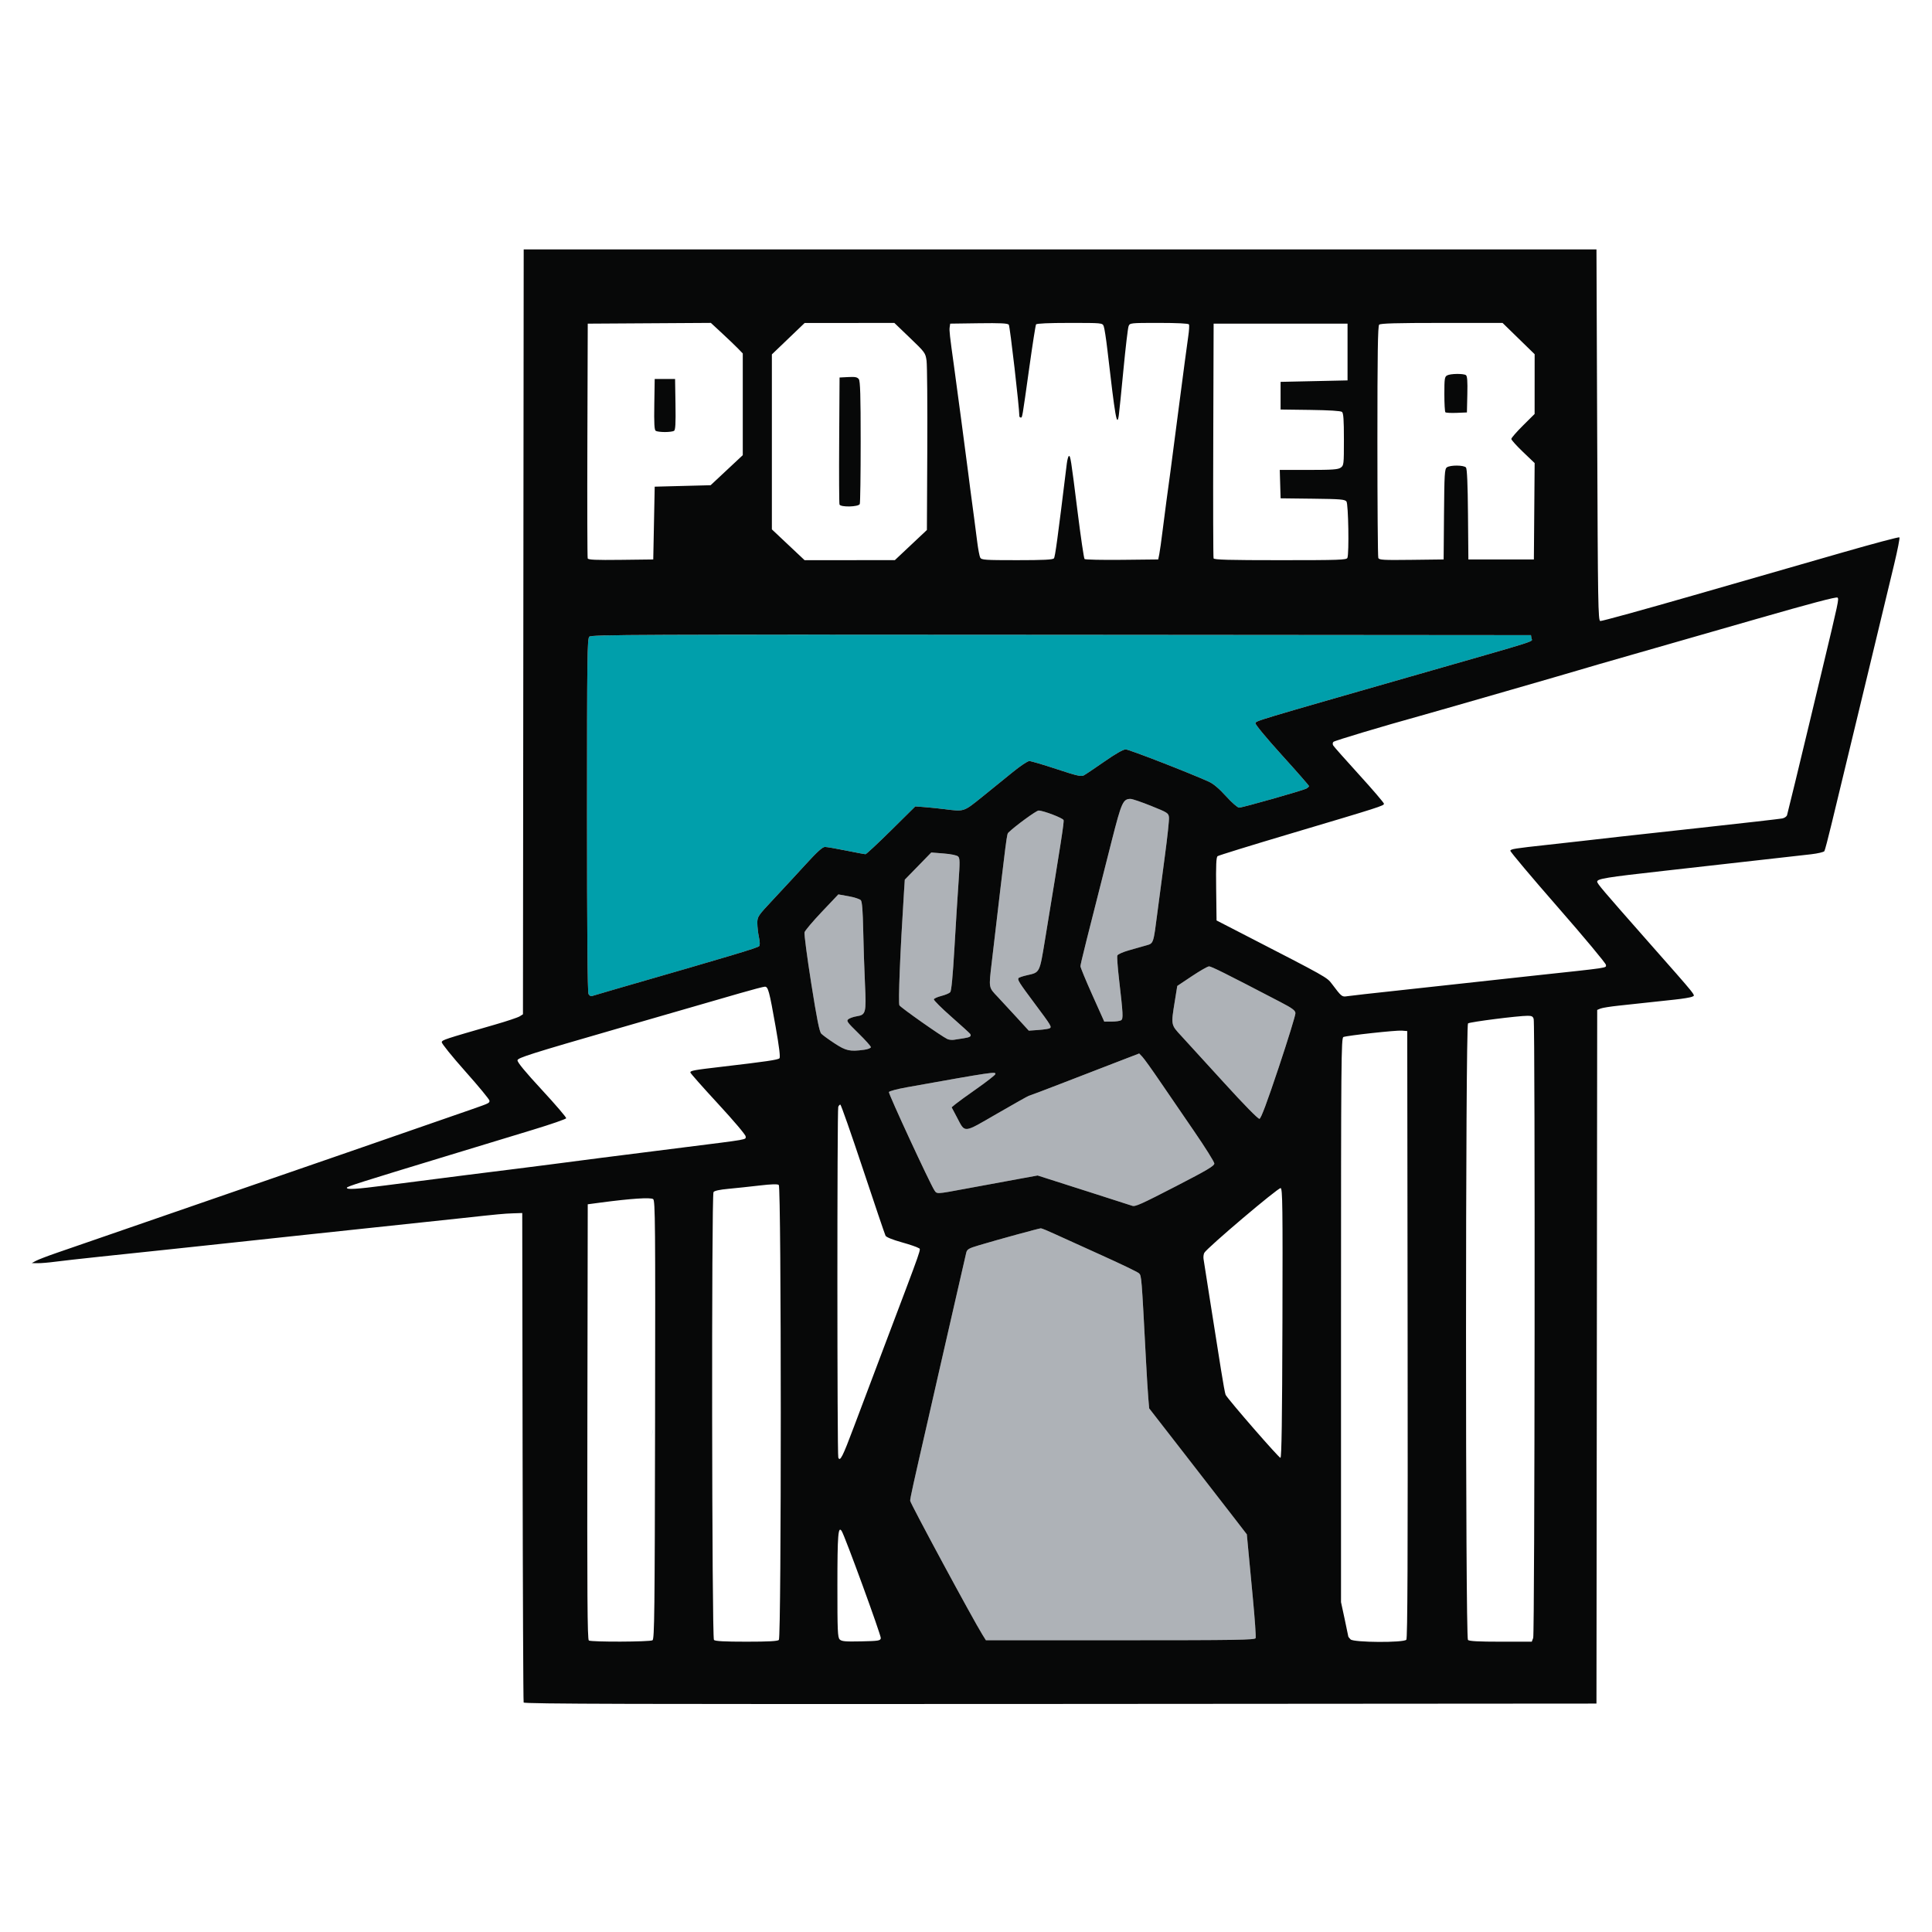
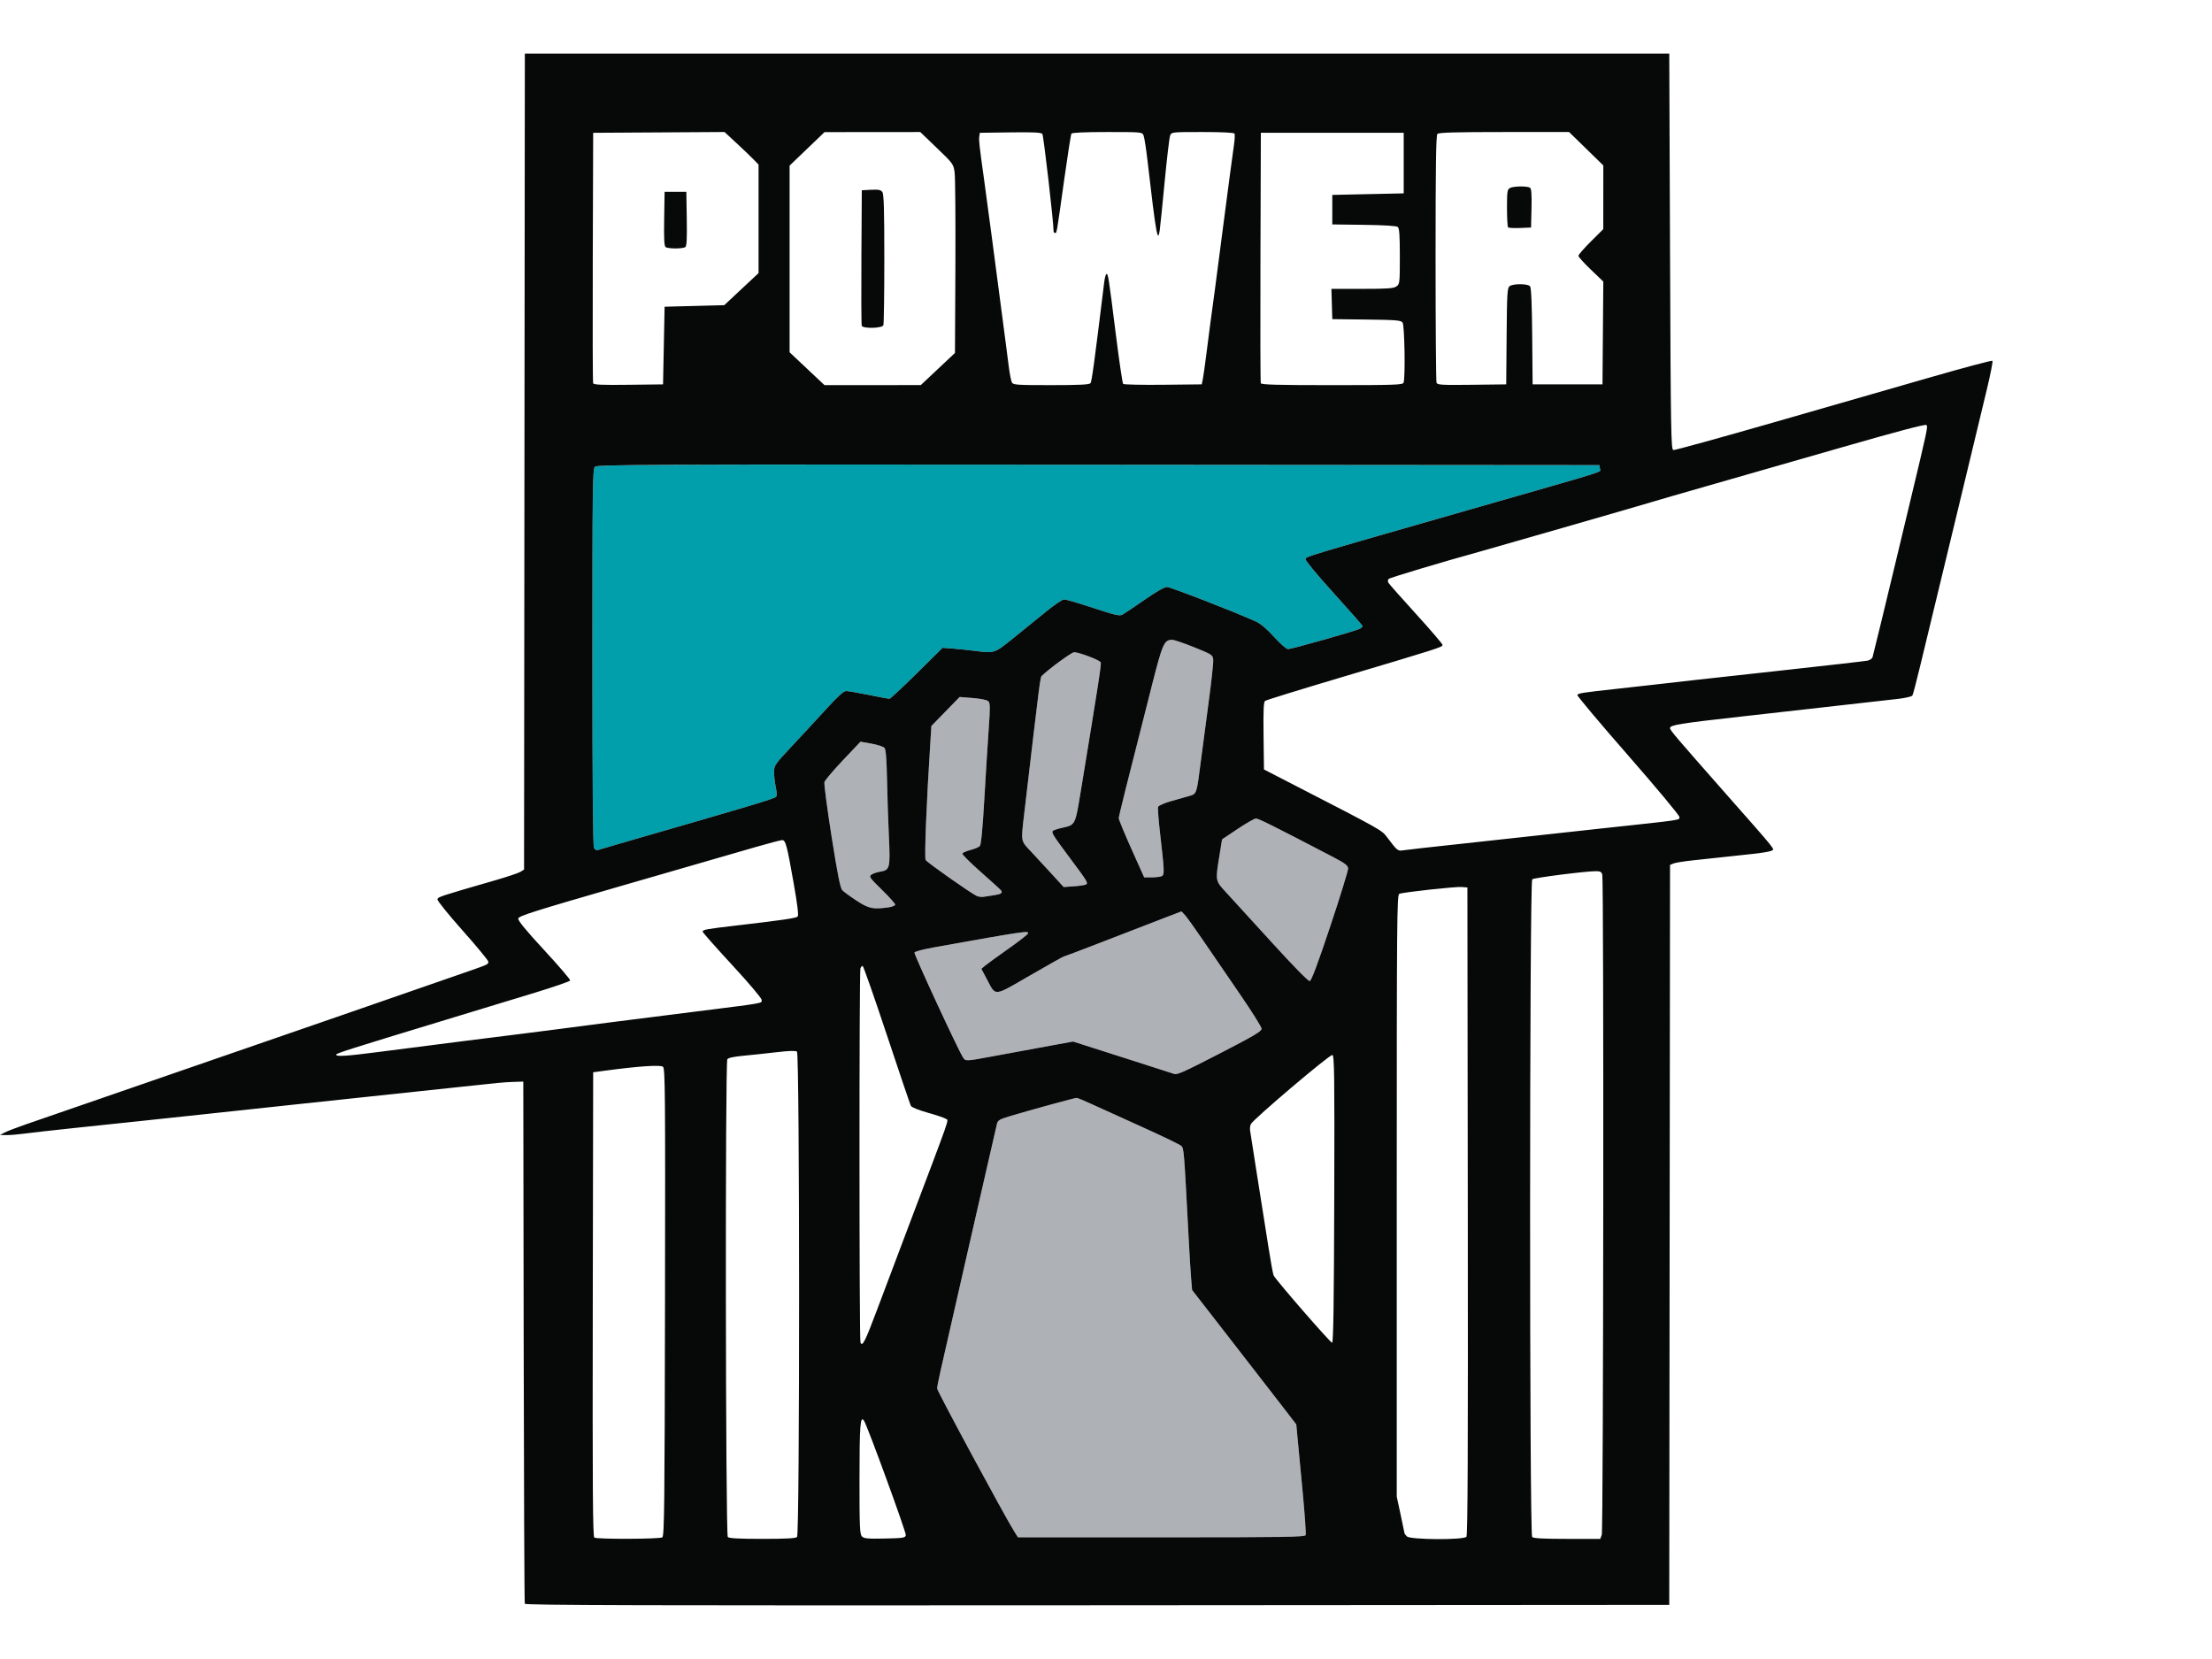
- <svg xmlns="http://www.w3.org/2000/svg" width="400mm" height="400mm" viewBox="0 0 400 400" version="1.1" id="svg8">
+ <svg xmlns="http://www.w3.org/2000/svg" width="400mm" height="300mm" viewBox="0 0 400 300" version="1.1" id="svg8">
  <defs id="defs2" />
-   <g id="layer1" transform="translate(-187.4195,110.7248)">
+   <g id="layer1" transform="translate(-187.4195,10.72484)">
    <g id="g41" transform="matrix(1.139015,0,0,1.139015,243.204,-154.9217)">
-       <path style="fill:#009fab;stroke-width:0.265" d="m 69.847,298.119 c -0.13,0.656 -0.313,1.489 -0.52,2.385 0.254,-1.077 0.424,-1.851 0.52,-2.385 z" id="path5273" />
-       <g id="g5319" transform="translate(-541.5715,-336.0184)">
+       <path style="fill:#009fab;stroke-width:0.235" d="m 57.032,257.233 c -0.115,0.582 -0.278,1.321 -0.461,2.115 0.225,-0.955 0.376,-1.641 0.461,-2.115 z" id="path5273" />
+       <g id="g5319" transform="matrix(0.9317462,0,0,0.9317462,-513.32,-256.3696)">
        <g transform="translate(255.2267,340.7835)" id="g5209">
          <path style="fill:#aeb2b7;stroke-width:1.139" d="m 2117.371,604.641 c -5.879,0 -7.061,2.619 -14.658,32.463 -19.943,78.344 -24.544,96.792 -24.551,98.439 0,0.986 4.187,11.147 9.316,22.58 l 9.326,20.787 5.773,-0.018 c 3.176,-0.009 6.489,-0.47 7.363,-1.023 1.787,-1.131 1.624,-4.392 -1.607,-32.26 -1.07,-9.232 -1.658,-17.532 -1.309,-18.443 0.35,-0.911 4.38,-2.716 8.955,-4.012 4.575,-1.296 10.611,-3.013 13.414,-3.816 6.069,-1.739 5.77,-0.863 9.061,-26.424 1.29,-10.023 3.918,-29.901 5.84,-44.174 1.921,-14.272 3.333,-27.567 3.139,-29.545 -0.341,-3.456 -0.883,-3.811 -13.957,-9.076 -7.482,-3.013 -14.73,-5.479 -16.105,-5.479 z" transform="matrix(0.2322914,0,0,0.2322914,-48.97612,38.80272)" id="path5156" />
          <path style="fill:#aeb2b7;stroke-width:1.139" d="m 2045.385,613.754 c -1.76,0 -18.17,11.963 -23.494,17.127 -1.415,1.373 -1.053,-1.437 -13.168,101.9 -2.359,20.123 -2.522,19.191 4.697,26.795 2.097,2.209 8.424,9.057 14.062,15.219 l 10.252,11.203 7.533,-0.533 c 4.143,-0.293 8.117,-0.893 8.83,-1.334 1.751,-1.082 1.126,-2.112 -11.775,-19.391 -12.016,-16.093 -13.521,-18.448 -12.666,-19.83 0.314,-0.507 3.344,-1.544 6.734,-2.303 10.062,-2.252 9.73,-1.597 13.998,-27.572 12.884,-78.404 15.063,-92.47 14.541,-93.832 -0.628,-1.637 -15.879,-7.449 -19.545,-7.449 z" transform="matrix(0.2322914,0,0,0.2322914,-48.97612,38.80272)" id="path5154" />
          <path style="fill:#aeb2b7;stroke-width:1.139" d="m 1961.42,646.586 -10.367,10.635 -10.369,10.635 -0.693,10.822 c -2.913,45.426 -4.528,85.797 -3.5,87.502 1.122,1.861 32.913,24.227 37.459,26.354 1.253,0.586 3.559,0.864 5.125,0.617 1.566,-0.247 5.024,-0.778 7.684,-1.18 5.102,-0.77 6.333,-1.619 5.055,-3.486 -0.428,-0.626 -7.081,-6.684 -14.783,-13.461 -7.702,-6.777 -13.817,-12.878 -13.59,-13.559 0.227,-0.681 2.887,-1.87 5.914,-2.643 3.027,-0.772 6.128,-2.078 6.891,-2.902 0.922,-0.996 2.026,-12.565 3.293,-34.529 1.048,-18.167 2.495,-41.374 3.217,-51.568 1.123,-15.857 1.074,-18.764 -0.33,-20.119 -0.978,-0.944 -5.552,-1.895 -11.322,-2.352 z" transform="matrix(0.2322914,0,0,0.2322914,-48.97612,38.80272)" id="path5150" />
          <path style="fill:#aeb2b7;stroke-width:1.139" d="m 1888.701,679.381 -12.896,13.602 c -7.092,7.48 -13.197,14.703 -13.566,16.051 -0.37,1.348 1.984,19.289 5.232,39.867 4.437,28.109 6.396,37.925 7.881,39.473 1.087,1.133 5.777,4.55 10.422,7.594 8.955,5.869 11.975,6.524 23.092,5 2.907,-0.398 5.285,-1.327 5.285,-2.064 0,-0.737 -4.397,-5.642 -9.771,-10.9 -8.965,-8.772 -9.6,-9.685 -7.717,-11.062 1.129,-0.826 4.024,-1.816 6.432,-2.201 7.153,-1.144 7.521,-2.603 6.441,-25.441 -0.518,-10.963 -1.136,-29.765 -1.373,-41.779 -0.299,-15.111 -0.865,-22.367 -1.84,-23.541 -0.775,-0.934 -5.057,-2.35 -9.516,-3.146 z" transform="matrix(0.2322914,0,0,0.2322914,-48.97612,38.80272)" id="path5148" />
          <path style="fill:#aeb2b7;stroke-width:1.139" d="m 2178.729,735.707 c -1.119,0.043 -7.161,3.504 -13.426,7.689 l -11.389,7.607 -1.932,11.961 c -3.027,18.738 -3.106,18.321 5.062,27.127 3.915,4.221 18.891,20.621 33.277,36.441 15.809,17.385 26.847,28.637 27.904,28.443 1.21,-0.222 5.847,-12.591 15.06,-40.188 7.321,-21.926 13.214,-41.062 13.098,-42.523 -0.17,-2.139 -2.434,-3.816 -11.602,-8.594 -43.324,-22.58 -54.258,-28.035 -56.055,-27.965 z" transform="matrix(0.2322914,0,0,0.2322914,-48.97612,38.80272)" id="path5146" />
          <path style="fill:#aeb2b7;stroke-width:1.139" d="m 2124.133,803.854 -18.141,6.982 c -9.978,3.84 -29.284,11.297 -42.902,16.572 -13.618,5.275 -25.046,9.592 -25.396,9.592 -0.35,0 -11.397,6.212 -24.547,13.805 -27.349,15.791 -24.967,15.589 -31.795,2.697 l -3.986,-7.527 2.984,-2.494 c 1.641,-1.372 9.187,-6.851 16.771,-12.176 7.584,-5.325 14.07,-10.389 14.41,-11.254 0.872,-2.217 -1.97,-1.797 -69.279,10.256 -7.41,1.327 -13.695,2.996 -13.969,3.709 -0.479,1.248 31.977,71.362 35.58,76.863 1.99,3.039 1.462,3.065 23.754,-1.082 16.197,-3.013 32.562,-6.027 46.174,-8.502 l 10.863,-1.977 9.068,2.902 c 4.988,1.596 21.371,6.829 36.406,11.631 15.035,4.802 27.848,8.923 28.475,9.156 2.38,0.888 6.51,-0.959 35.01,-15.652 23.538,-12.135 29.315,-15.562 29.311,-17.391 0,-1.253 -7.232,-12.787 -16.062,-25.629 -8.831,-12.842 -20.936,-30.525 -26.9,-39.295 -5.965,-8.77 -11.965,-17.125 -13.336,-18.566 z" transform="matrix(0.2322914,0,0,0.2322914,-48.97612,38.80272)" id="path5136" />
          <path style="fill:#aeb2b7;stroke-width:1.139" d="m 2047.174,940.65 c -1.336,0 -33.042,8.69 -48.336,13.248 -8.156,2.431 -9.378,3.142 -10.062,5.865 -0.429,1.704 -3.866,16.68 -7.639,33.281 -3.773,16.601 -8.349,36.591 -10.17,44.422 -1.821,7.831 -3.754,16.287 -4.297,18.793 -0.543,2.506 -3.93,17.372 -7.523,33.033 -12.111,52.781 -14.242,62.443 -14.242,64.562 0,1.841 49.404,93.403 56.582,104.865 l 2.676,4.271 h 105.223 c 91.034,0 105.307,-0.224 105.857,-1.658 0.349,-0.911 -0.641,-15.135 -2.203,-31.607 -1.562,-16.473 -3.255,-34.368 -3.762,-39.768 l -0.922,-9.816 -10.875,-14.102 c -5.981,-7.756 -23.174,-29.936 -38.207,-49.287 l -27.334,-35.184 -0.693,-8.1 c -0.381,-4.454 -1.191,-17.581 -1.799,-29.17 -3.493,-66.591 -3.489,-66.556 -5.498,-68.455 -1.06,-1.002 -14.231,-7.355 -29.266,-14.119 -15.035,-6.764 -31.593,-14.274 -36.799,-16.688 -5.205,-2.414 -10.026,-4.389 -10.711,-4.389 z" id="path5122" transform="matrix(0.2322914,0,0,0.2322914,-48.97612,38.80272)" />
        </g>
        <path id="path5269" d="m 639.52,490.183 c -34.918,10e-4 -39.523,0.091 -39.806,0.373 -0.374,0.374 -0.416,3.666 -0.416,32.429 0,21.157 0.091,32.184 0.269,32.515 0.148,0.276 0.416,0.448 0.595,0.383 0.18,-0.066 2.351,-0.703 4.825,-1.416 20.776,-5.99 25.267,-7.334 25.598,-7.666 0.162,-0.162 0.148,-0.746 -0.038,-1.615 -0.161,-0.749 -0.292,-1.907 -0.292,-2.574 0,-1.181 0.079,-1.296 3.004,-4.419 1.652,-1.763 4.281,-4.605 5.842,-6.315 2.037,-2.231 3.008,-3.109 3.442,-3.109 0.332,0 2.066,0.298 3.852,0.661 1.786,0.364 3.369,0.661 3.517,0.661 0.148,0 2.248,-1.956 4.665,-4.346 l 4.395,-4.346 1.715,0.132 c 0.943,0.072 2.587,0.242 3.652,0.377 3.539,0.449 3.386,0.499 6.743,-2.202 1.673,-1.346 4.171,-3.37 5.55,-4.498 1.379,-1.128 2.755,-2.051 3.059,-2.051 0.303,0 2.529,0.655 4.945,1.455 3.692,1.222 4.486,1.405 4.97,1.147 0.317,-0.169 2,-1.3 3.741,-2.513 2.018,-1.406 3.417,-2.205 3.862,-2.205 0.596,0 11.345,4.172 15.116,5.867 0.828,0.372 1.867,1.249 3.127,2.637 1.075,1.185 2.1,2.079 2.382,2.079 0.604,0 11.532,-3.099 12.213,-3.463 0.267,-0.143 0.485,-0.346 0.485,-0.451 0,-0.105 -2.207,-2.625 -4.904,-5.6 -2.753,-3.037 -4.87,-5.589 -4.826,-5.819 0.086,-0.452 -0.582,-0.251 29.574,-8.894 22.982,-6.587 20.686,-5.856 20.586,-6.557 l -0.081,-0.57 -85.375,-0.067 c -19.338,-0.015 -34.346,-0.024 -45.985,-0.024 z" style="fill:#009fab;stroke-width:0.265" />
        <path id="path43-2-5" d="m 587.779,684.28 c -0.069,-0.182 -0.154,-20.274 -0.19,-44.649 l -0.065,-44.318 -1.72,0.057 c -1.58,0.052 -2.706,0.158 -9.26,0.875 -1.237,0.135 -4.511,0.484 -7.276,0.774 -6.637,0.697 -17.129,1.814 -20.108,2.14 -3.369,0.369 -11.685,1.261 -14.817,1.59 -1.455,0.153 -3.658,0.388 -4.895,0.524 -1.237,0.135 -4.511,0.484 -7.276,0.775 -2.765,0.291 -7.885,0.831 -11.377,1.199 -3.493,0.368 -7.218,0.788 -8.279,0.932 -1.061,0.144 -2.43,0.258 -3.043,0.252 l -1.114,-0.011 0.759,-0.411 c 0.418,-0.226 2.084,-0.868 3.704,-1.426 1.62,-0.558 5.921,-2.043 9.559,-3.301 3.638,-1.258 8.281,-2.862 10.319,-3.565 2.037,-0.703 8.764,-3.027 14.949,-5.165 6.185,-2.138 14.638,-5.058 18.785,-6.489 6.981,-2.409 17.058,-5.905 22.093,-7.664 2.977,-1.041 3.043,-1.073 3.043,-1.506 0,-0.214 -1.969,-2.602 -4.377,-5.307 -2.429,-2.73 -4.341,-5.101 -4.298,-5.329 0.079,-0.41 0.372,-0.507 9.733,-3.21 2.11,-0.609 4.104,-1.277 4.431,-1.484 l 0.595,-0.376 0.067,-69.513 0.067,-69.514 h 97.499 97.499 l 0.132,33.731 c 0.121,30.914 0.168,33.738 0.564,33.814 0.237,0.046 7.917,-2.07 17.066,-4.702 9.149,-2.632 21.246,-6.112 26.883,-7.734 5.637,-1.622 10.328,-2.871 10.424,-2.774 0.097,0.097 -0.332,2.291 -0.953,4.877 -0.621,2.586 -1.717,7.142 -2.436,10.125 -0.719,2.983 -1.851,7.686 -2.515,10.451 -0.664,2.765 -2.13,8.837 -3.258,13.494 -1.128,4.657 -2.554,10.562 -3.169,13.124 -0.615,2.561 -1.205,4.797 -1.31,4.967 -0.105,0.171 -1.195,0.427 -2.421,0.57 -3.395,0.395 -14.773,1.677 -26.836,3.024 -10.373,1.158 -12.039,1.428 -12.039,1.954 0,0.359 0.877,1.393 8.996,10.603 9.529,10.81 8.867,9.986 8.277,10.302 -0.259,0.139 -1.722,0.383 -3.25,0.542 -1.528,0.159 -3.79,0.403 -5.027,0.541 -1.237,0.138 -3.499,0.382 -5.027,0.542 -1.528,0.16 -3.046,0.402 -3.373,0.538 l -0.595,0.247 -0.067,63.043 -0.067,63.043 -97.441,0.067 c -77.814,0.053 -97.466,-1.9e-4 -97.566,-0.265 z m 23.425,-11.306 c 0.349,-0.221 0.405,-5.01 0.465,-40.047 0.061,-35.672 0.025,-39.831 -0.342,-40.136 -0.423,-0.351 -4.047,-0.113 -9.648,0.634 l -2.249,0.3 -0.067,39.539 c -0.053,31.457 7e-4,39.582 0.265,39.75 0.471,0.299 11.098,0.262 11.576,-0.04 z m 22.966,-0.059 c 0.473,-0.473 0.46,-82.315 -0.013,-82.703 -0.227,-0.185 -1.329,-0.154 -3.506,0.101 -1.746,0.204 -4.29,0.475 -5.652,0.601 -1.605,0.149 -2.558,0.358 -2.708,0.594 -0.382,0.603 -0.304,81.024 0.079,81.406 0.227,0.227 1.911,0.318 5.9,0.318 3.989,0 5.673,-0.091 5.9,-0.318 z m 18.531,-0.315 c 0.088,-0.458 -6.521,-18.563 -7.11,-19.476 -0.644,-1 -0.777,0.67 -0.781,9.837 -0.004,8.303 0.047,9.491 0.419,9.863 0.353,0.353 0.999,0.411 3.899,0.35 3.166,-0.067 3.485,-0.118 3.572,-0.574 z m 95.526,0.274 c 0.219,-0.264 0.28,-14.96 0.231,-55.496 l -0.067,-55.138 -0.971,-0.081 c -1.04,-0.087 -9.901,0.881 -10.63,1.16 -0.404,0.155 -0.437,4.013 -0.437,51.447 V 666.047 l 0.661,3.059 c 0.364,1.683 0.661,3.112 0.661,3.177 0,0.065 0.187,0.305 0.416,0.534 0.572,0.572 9.666,0.623 10.136,0.057 z m 23.059,-0.325 c 0.282,-0.741 0.368,-111.433 0.088,-112.492 -0.125,-0.473 -0.347,-0.595 -1.079,-0.595 -1.762,0 -10.529,1.117 -10.857,1.384 -0.474,0.385 -0.487,111.595 -0.013,112.069 0.227,0.227 1.924,0.318 5.96,0.318 h 5.642 z m -50.453,0.034 c 0.081,-0.212 -0.149,-3.516 -0.512,-7.342 -0.363,-3.826 -0.756,-7.983 -0.874,-9.238 l -0.214,-2.28 -2.526,-3.276 c -1.389,-1.802 -5.383,-6.954 -8.875,-11.449 l -6.349,-8.173 -0.161,-1.881 c -0.089,-1.035 -0.277,-4.084 -0.418,-6.776 -0.811,-15.468 -0.811,-15.46 -1.277,-15.901 -0.246,-0.233 -3.305,-1.709 -6.798,-3.28 -3.493,-1.571 -7.339,-3.315 -8.548,-3.876 -1.209,-0.561 -2.329,-1.019 -2.488,-1.019 -0.31,0 -7.676,2.019 -11.228,3.077 -1.895,0.565 -2.178,0.73 -2.337,1.362 -0.1,0.396 -0.898,3.875 -1.774,7.731 -0.876,3.856 -1.939,8.5 -2.362,10.319 -0.423,1.819 -0.872,3.784 -0.998,4.366 -0.126,0.582 -0.912,4.035 -1.747,7.673 -2.813,12.261 -3.309,14.505 -3.309,14.997 0,0.428 11.476,21.697 13.144,24.359 l 0.621,0.992 h 24.442 c 21.146,0 24.462,-0.052 24.59,-0.385 z m -73.034,-38.377 c 1.092,-2.91 3.495,-9.28 5.339,-14.155 7.449,-19.691 6.873,-18.041 6.412,-18.378 -0.231,-0.169 -1.623,-0.643 -3.093,-1.053 -1.603,-0.448 -2.762,-0.918 -2.896,-1.175 -0.122,-0.235 -1.972,-5.697 -4.112,-12.136 -2.139,-6.439 -3.987,-11.708 -4.106,-11.708 -0.119,0 -0.289,0.188 -0.377,0.419 -0.215,0.56 -0.207,63.181 0.008,63.742 0.311,0.811 0.785,-0.121 2.824,-5.555 z m 77.905,-18.881 c 0.059,-21.243 0.017,-24.413 -0.321,-24.543 -0.395,-0.151 -13.405,10.878 -13.881,11.767 -0.13,0.243 -0.193,0.738 -0.141,1.1 0.133,0.915 0.539,3.511 1.16,7.406 1.012,6.351 1.331,8.365 2.007,12.679 0.374,2.389 0.757,4.473 0.851,4.63 0.649,1.09 9.733,11.529 9.965,11.451 0.208,-0.07 0.31,-7.034 0.359,-24.491 z m -19.187,-24.968 c 5.468,-2.819 6.809,-3.615 6.808,-4.04 -7e-4,-0.291 -1.68,-2.97 -3.731,-5.953 -2.051,-2.983 -4.863,-7.091 -6.249,-9.128 -1.385,-2.037 -2.78,-3.978 -3.098,-4.313 l -0.579,-0.609 -4.214,1.622 c -2.318,0.892 -6.802,2.624 -9.966,3.85 -3.163,1.225 -5.818,2.228 -5.899,2.228 -0.081,0 -2.647,1.443 -5.702,3.207 -6.353,3.668 -5.8,3.621 -7.386,0.627 l -0.926,-1.749 0.693,-0.579 c 0.381,-0.319 2.134,-1.591 3.896,-2.828 1.762,-1.237 3.268,-2.413 3.347,-2.614 0.203,-0.515 -0.457,-0.417 -16.093,2.382 -1.721,0.308 -3.181,0.696 -3.245,0.862 -0.111,0.29 7.428,16.577 8.265,17.855 0.462,0.706 0.34,0.712 5.518,-0.252 3.762,-0.7 7.564,-1.4 10.726,-1.975 l 2.524,-0.459 2.107,0.674 c 1.159,0.371 4.964,1.587 8.457,2.702 3.493,1.115 6.469,2.072 6.615,2.127 0.553,0.206 1.512,-0.223 8.133,-3.636 z m -143.731,-0.079 c 9.082,-1.175 21.761,-2.786 23.947,-3.042 1.165,-0.137 3.904,-0.486 6.085,-0.776 4.863,-0.647 11.643,-1.514 23.942,-3.06 12.162,-1.529 11.377,-1.391 11.377,-2.002 0,-0.292 -2.139,-2.822 -5.027,-5.949 -2.765,-2.993 -5.027,-5.55 -5.027,-5.682 0,-0.338 0.586,-0.444 5.821,-1.056 7.935,-0.927 10.092,-1.244 10.372,-1.524 0.185,-0.185 -0.039,-2.023 -0.703,-5.784 -1.14,-6.448 -1.351,-7.233 -1.945,-7.233 -0.24,0 -2.285,0.536 -4.544,1.191 -2.259,0.655 -12.262,3.547 -22.231,6.427 -15.709,4.538 -18.133,5.305 -18.191,5.754 -0.045,0.354 1.366,2.069 4.439,5.392 2.478,2.68 4.464,4.999 4.413,5.153 -0.051,0.154 -2.763,1.092 -6.026,2.085 -3.263,0.993 -10.041,3.055 -15.061,4.582 -16.691,5.077 -18.785,5.742 -18.785,5.969 0,0.367 1.686,0.262 7.144,-0.444 z m 162.239,-21.424 c 1.7,-5.093 3.07,-9.538 3.043,-9.878 -0.04,-0.497 -0.565,-0.886 -2.695,-1.996 -10.064,-5.245 -12.604,-6.512 -13.021,-6.496 -0.26,0.01 -1.663,0.814 -3.118,1.786 l -2.646,1.767 -0.449,2.778 c -0.703,4.353 -0.721,4.256 1.176,6.302 0.91,0.981 4.388,4.79 7.73,8.465 3.672,4.038 6.237,6.652 6.482,6.607 0.281,-0.052 1.358,-2.925 3.498,-9.335 z m -75.36,-3.211 c 0.675,-0.092 1.228,-0.308 1.228,-0.48 0,-0.171 -1.021,-1.311 -2.27,-2.532 -2.082,-2.038 -2.23,-2.25 -1.793,-2.57 0.262,-0.192 0.935,-0.422 1.494,-0.511 1.662,-0.266 1.748,-0.605 1.497,-5.91 -0.12,-2.547 -0.264,-6.914 -0.319,-9.705 -0.069,-3.51 -0.201,-5.196 -0.427,-5.469 -0.18,-0.217 -1.175,-0.546 -2.21,-0.731 l -1.883,-0.337 -2.995,3.159 c -1.647,1.738 -3.066,3.416 -3.152,3.729 -0.086,0.313 0.461,4.48 1.216,9.26 1.031,6.529 1.486,8.81 1.831,9.169 0.253,0.263 1.342,1.057 2.421,1.764 2.08,1.363 2.782,1.515 5.364,1.161 z m 18.093,-2.09 c 1.185,-0.179 1.471,-0.376 1.175,-0.81 -0.1,-0.145 -1.645,-1.552 -3.434,-3.127 -1.789,-1.574 -3.21,-2.992 -3.157,-3.15 0.053,-0.158 0.671,-0.434 1.374,-0.614 0.703,-0.179 1.423,-0.483 1.601,-0.674 0.214,-0.231 0.47,-2.919 0.765,-8.021 0.243,-4.22 0.58,-9.61 0.747,-11.979 0.261,-3.684 0.25,-4.359 -0.076,-4.674 -0.227,-0.219 -1.29,-0.44 -2.63,-0.546 l -2.249,-0.178 -2.408,2.471 -2.408,2.471 -0.161,2.514 c -0.677,10.552 -1.052,19.93 -0.813,20.326 0.261,0.432 7.645,5.628 8.701,6.122 0.291,0.136 0.827,0.201 1.191,0.143 0.364,-0.057 1.167,-0.181 1.785,-0.274 z m 15.643,-1.821 c 0.407,-0.251 0.262,-0.49 -2.735,-4.504 -2.791,-3.738 -3.141,-4.286 -2.942,-4.607 0.073,-0.118 0.777,-0.358 1.564,-0.535 2.337,-0.523 2.26,-0.371 3.252,-6.405 2.993,-18.213 3.499,-21.48 3.378,-21.796 -0.146,-0.38 -3.688,-1.73 -4.54,-1.73 -0.409,0 -4.221,2.779 -5.458,3.979 -0.329,0.319 -0.244,-0.334 -3.059,23.67 -0.548,4.675 -0.586,4.458 1.091,6.224 0.487,0.513 1.957,2.104 3.267,3.535 l 2.381,2.602 1.75,-0.124 c 0.962,-0.068 1.885,-0.208 2.051,-0.31 z m 12.972,-1.454 c 0.415,-0.263 0.377,-1.02 -0.373,-7.494 -0.249,-2.144 -0.386,-4.072 -0.304,-4.284 0.081,-0.212 1.017,-0.631 2.08,-0.932 1.063,-0.301 2.465,-0.7 3.116,-0.886 1.41,-0.404 1.34,-0.2 2.104,-6.138 0.3,-2.328 0.91,-6.946 1.356,-10.261 0.446,-3.315 0.774,-6.404 0.729,-6.863 -0.079,-0.803 -0.205,-0.885 -3.242,-2.108 -1.738,-0.7 -3.421,-1.273 -3.741,-1.273 -1.366,0 -1.64,0.608 -3.405,7.541 -4.633,18.199 -5.701,22.484 -5.703,22.867 -9.3e-4,0.229 0.973,2.589 2.164,5.245 l 2.166,4.829 1.341,-0.004 c 0.738,-0.002 1.507,-0.109 1.71,-0.238 z m -91.386,-5.811 c 20.776,-5.99 25.267,-7.334 25.598,-7.666 0.162,-0.162 0.148,-0.746 -0.038,-1.615 -0.161,-0.749 -0.292,-1.907 -0.292,-2.574 0,-1.181 0.079,-1.296 3.004,-4.419 1.652,-1.763 4.281,-4.605 5.842,-6.315 2.037,-2.231 3.008,-3.109 3.442,-3.109 0.332,0 2.065,0.298 3.852,0.661 1.786,0.364 3.369,0.661 3.517,0.661 0.148,0 2.248,-1.956 4.665,-4.346 l 4.395,-4.346 1.715,0.132 c 0.943,0.072 2.587,0.242 3.652,0.377 3.539,0.449 3.386,0.499 6.743,-2.202 1.673,-1.346 4.171,-3.37 5.55,-4.498 1.379,-1.128 2.756,-2.051 3.059,-2.051 0.303,0 2.529,0.655 4.945,1.454 3.692,1.222 4.486,1.405 4.97,1.147 0.317,-0.169 2,-1.3 3.741,-2.513 2.018,-1.406 3.417,-2.205 3.862,-2.205 0.596,0 11.345,4.172 15.116,5.868 0.828,0.372 1.867,1.249 3.127,2.637 1.075,1.185 2.1,2.079 2.382,2.079 0.604,0 11.532,-3.099 12.213,-3.463 0.267,-0.143 0.485,-0.345 0.485,-0.45 0,-0.105 -2.207,-2.625 -4.904,-5.6 -2.753,-3.037 -4.87,-5.589 -4.826,-5.819 0.086,-0.452 -0.582,-0.251 29.574,-8.894 22.982,-6.587 20.686,-5.856 20.586,-6.557 l -0.081,-0.57 -85.375,-0.067 c -77.353,-0.06 -85.414,-0.027 -85.791,0.35 -0.374,0.374 -0.416,3.666 -0.416,32.429 0,21.157 0.091,32.183 0.269,32.515 0.148,0.276 0.416,0.448 0.595,0.383 0.18,-0.066 2.351,-0.703 4.825,-1.416 z m 141.949,0.372 c 4.729,-0.506 9.671,-1.046 10.98,-1.199 1.31,-0.154 7.322,-0.811 13.361,-1.461 14.216,-1.529 13.229,-1.382 13.229,-1.97 0,-0.268 -3.932,-4.986 -8.737,-10.483 -4.806,-5.497 -8.695,-10.122 -8.643,-10.278 0.1,-0.302 0.822,-0.416 6.797,-1.067 2.11,-0.23 4.789,-0.529 5.953,-0.664 4.729,-0.55 7.762,-0.888 21.564,-2.399 7.931,-0.868 14.742,-1.646 15.135,-1.728 0.394,-0.082 0.777,-0.35 0.852,-0.594 0.13,-0.425 2.458,-10.01 4.123,-16.981 0.435,-1.819 1.446,-6.046 2.248,-9.393 3.021,-12.611 3.082,-12.897 2.803,-13.176 -0.184,-0.184 -4.899,1.062 -14.767,3.901 -7.973,2.294 -18.187,5.226 -22.698,6.515 -4.511,1.289 -8.559,2.461 -8.996,2.605 -0.855,0.281 -26.653,7.719 -29.501,8.506 -6.524,1.802 -15.445,4.476 -15.666,4.697 -0.154,0.154 -0.17,0.428 -0.038,0.656 0.124,0.216 2.25,2.616 4.724,5.334 2.474,2.718 4.498,5.083 4.498,5.255 0,0.369 -0.657,0.579 -17.198,5.5 -6.985,2.078 -12.851,3.892 -13.036,4.03 -0.257,0.192 -0.319,1.589 -0.265,5.969 l 0.071,5.718 5.159,2.656 c 14.954,7.7 14.9,7.669 15.817,8.889 1.745,2.32 1.824,2.384 2.762,2.227 0.477,-0.08 4.737,-0.559 9.467,-1.064 z m -135.467,-84.94 0.132,-6.615 5.082,-0.132 5.082,-0.132 2.922,-2.731 2.922,-2.731 v -9.245 -9.245 l -0.86,-0.889 c -0.473,-0.489 -1.778,-1.739 -2.9,-2.777 l -2.04,-1.888 -11.189,0.069 -11.189,0.069 -0.068,21.167 c -0.038,11.642 -0.011,21.318 0.06,21.502 0.099,0.26 1.45,0.32 6.021,0.265 l 5.893,-0.071 z m 0.324,-16.759 c -0.257,-0.163 -0.32,-1.313 -0.265,-4.825 l 0.073,-4.611 h 1.852 1.852 l 0.073,4.611 c 0.055,3.511 -0.008,4.662 -0.265,4.825 -0.185,0.118 -0.932,0.214 -1.66,0.214 -0.728,0 -1.475,-0.096 -1.66,-0.214 z m 46.375,20.756 2.91,-2.737 0.071,-14.653 c 0.039,-8.059 -0.021,-15.309 -0.132,-16.109 -0.198,-1.423 -0.267,-1.518 -3.029,-4.167 l -2.826,-2.711 -8.154,0.007 -8.154,0.007 -2.977,2.853 -2.977,2.853 v 15.904 15.904 l 2.974,2.8 2.974,2.8 8.204,-0.006 8.204,-0.006 2.91,-2.737 z m -12.976,-7.371 c -0.07,-0.182 -0.096,-5.45 -0.058,-11.708 l 0.069,-11.377 1.58,-0.081 c 1.261,-0.065 1.648,0.012 1.918,0.381 0.261,0.358 0.338,2.935 0.338,11.37 0,5.999 -0.072,11.096 -0.161,11.327 -0.205,0.535 -3.486,0.613 -3.687,0.088 z m 38.974,9.79 c 0.224,-0.278 0.648,-3.394 2.34,-17.198 0.085,-0.691 0.249,-1.315 0.365,-1.387 0.289,-0.179 0.383,0.41 1.587,10.035 0.582,4.648 1.156,8.549 1.277,8.67 0.121,0.121 3.182,0.187 6.804,0.148 l 6.585,-0.071 0.191,-0.926 c 0.105,-0.509 0.381,-2.474 0.614,-4.366 0.233,-1.892 0.532,-4.213 0.666,-5.159 0.434,-3.073 0.791,-5.776 2.256,-17.066 0.793,-6.112 1.573,-11.974 1.732,-13.026 0.16,-1.052 0.215,-2.035 0.124,-2.183 -0.104,-0.168 -2.152,-0.269 -5.448,-0.269 -5.231,0 -5.284,0.006 -5.519,0.595 -0.131,0.327 -0.55,3.87 -0.932,7.871 -0.382,4.002 -0.761,7.734 -0.842,8.294 -0.337,2.313 -0.643,0.569 -2.08,-11.865 -0.235,-2.037 -0.537,-3.972 -0.67,-4.299 -0.241,-0.593 -0.27,-0.595 -6.185,-0.595 -3.802,0 -6.004,0.098 -6.112,0.273 -0.093,0.15 -0.639,3.633 -1.214,7.739 -1.335,9.537 -1.275,9.186 -1.571,9.186 -0.139,0 -0.253,-0.128 -0.253,-0.284 0,-1.557 -1.705,-16.335 -1.914,-16.589 -0.21,-0.256 -1.52,-0.319 -5.465,-0.265 l -5.189,0.072 -0.096,0.661 c -0.088,0.606 0.017,1.552 0.781,7.011 0.422,3.02 2.356,17.563 2.621,19.711 0.226,1.831 0.365,2.888 1.061,8.07 0.137,1.019 0.383,2.924 0.547,4.233 0.164,1.31 0.41,2.59 0.545,2.844 0.225,0.422 0.824,0.463 6.688,0.463 4.834,0 6.507,-0.083 6.707,-0.331 z m 53.348,-0.088 c 0.325,-0.846 0.176,-9.778 -0.17,-10.244 -0.289,-0.389 -1.057,-0.453 -6.152,-0.514 l -5.821,-0.069 -0.076,-2.58 -0.076,-2.58 h 5.242 c 4.317,0 5.346,-0.073 5.83,-0.412 0.57,-0.399 0.588,-0.554 0.588,-5.127 0,-3.595 -0.083,-4.784 -0.351,-5.006 -0.224,-0.186 -2.314,-0.317 -5.755,-0.363 l -5.404,-0.072 v -2.514 -2.514 l 6.085,-0.132 6.085,-0.132 v -5.159 -5.159 h -12.171 -12.171 l -0.068,21.167 c -0.038,11.642 -0.012,21.315 0.058,21.497 0.098,0.258 2.774,0.331 12.145,0.331 10.715,0 12.036,-0.045 12.179,-0.419 z m 17.559,-7.916 c 0.061,-7.335 0.115,-8.237 0.514,-8.533 0.601,-0.446 3.108,-0.429 3.483,0.022 0.197,0.237 0.316,3.036 0.363,8.533 l 0.07,8.18 h 5.953 5.953 l 0.07,-8.759 0.07,-8.759 -2.12,-2.026 c -1.166,-1.114 -2.12,-2.176 -2.12,-2.36 0,-0.184 0.953,-1.281 2.117,-2.438 l 2.117,-2.104 0.003,-5.43 0.003,-5.43 -2.917,-2.844 -2.917,-2.844 H 754.658 c -8.246,0 -11.136,0.081 -11.373,0.318 -0.242,0.242 -0.318,5.299 -0.318,21.145 0,11.455 0.073,21.018 0.163,21.251 0.143,0.374 0.852,0.415 6.019,0.352 l 5.856,-0.071 z m 0.251,-18.554 c -0.103,-0.103 -0.187,-1.592 -0.187,-3.308 0,-2.815 0.05,-3.148 0.512,-3.395 0.606,-0.324 2.914,-0.358 3.399,-0.051 0.253,0.161 0.32,1.05 0.265,3.502 l -0.075,3.286 -1.864,0.077 c -1.025,0.042 -1.948,-0.007 -2.051,-0.11 z" style="fill:#070808;stroke-width:0.265" />
      </g>
    </g>
  </g>
</svg>
